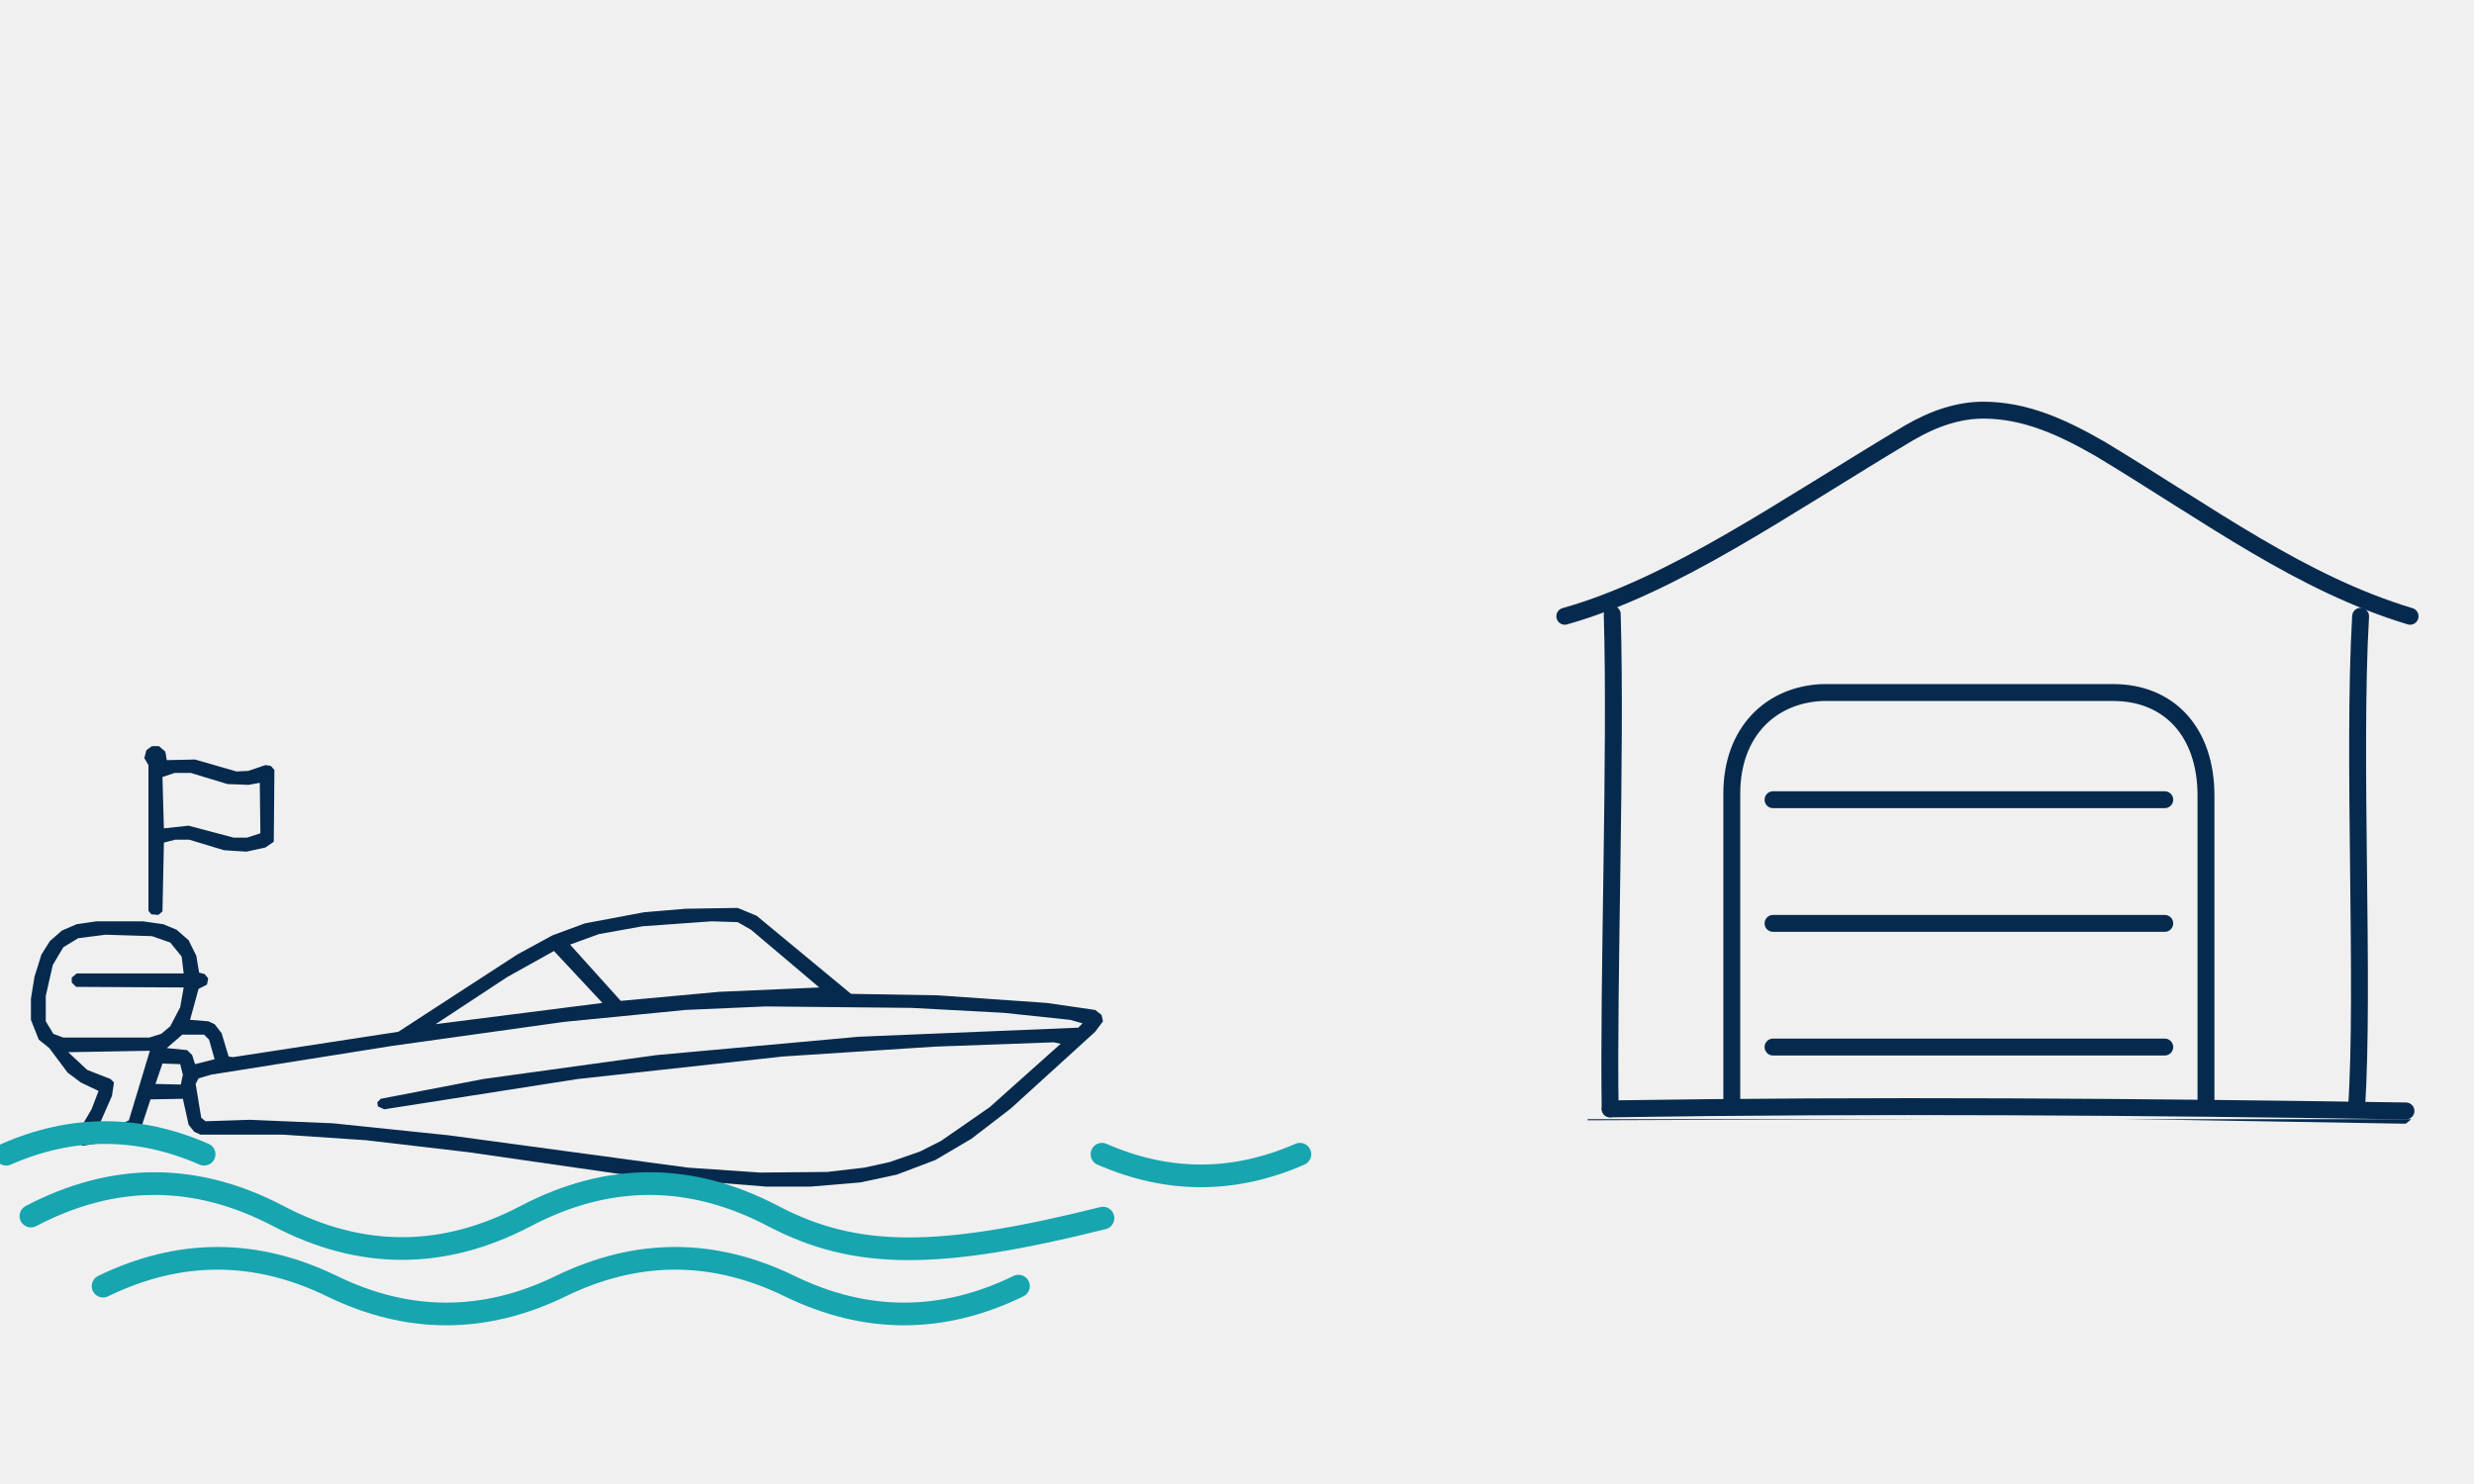
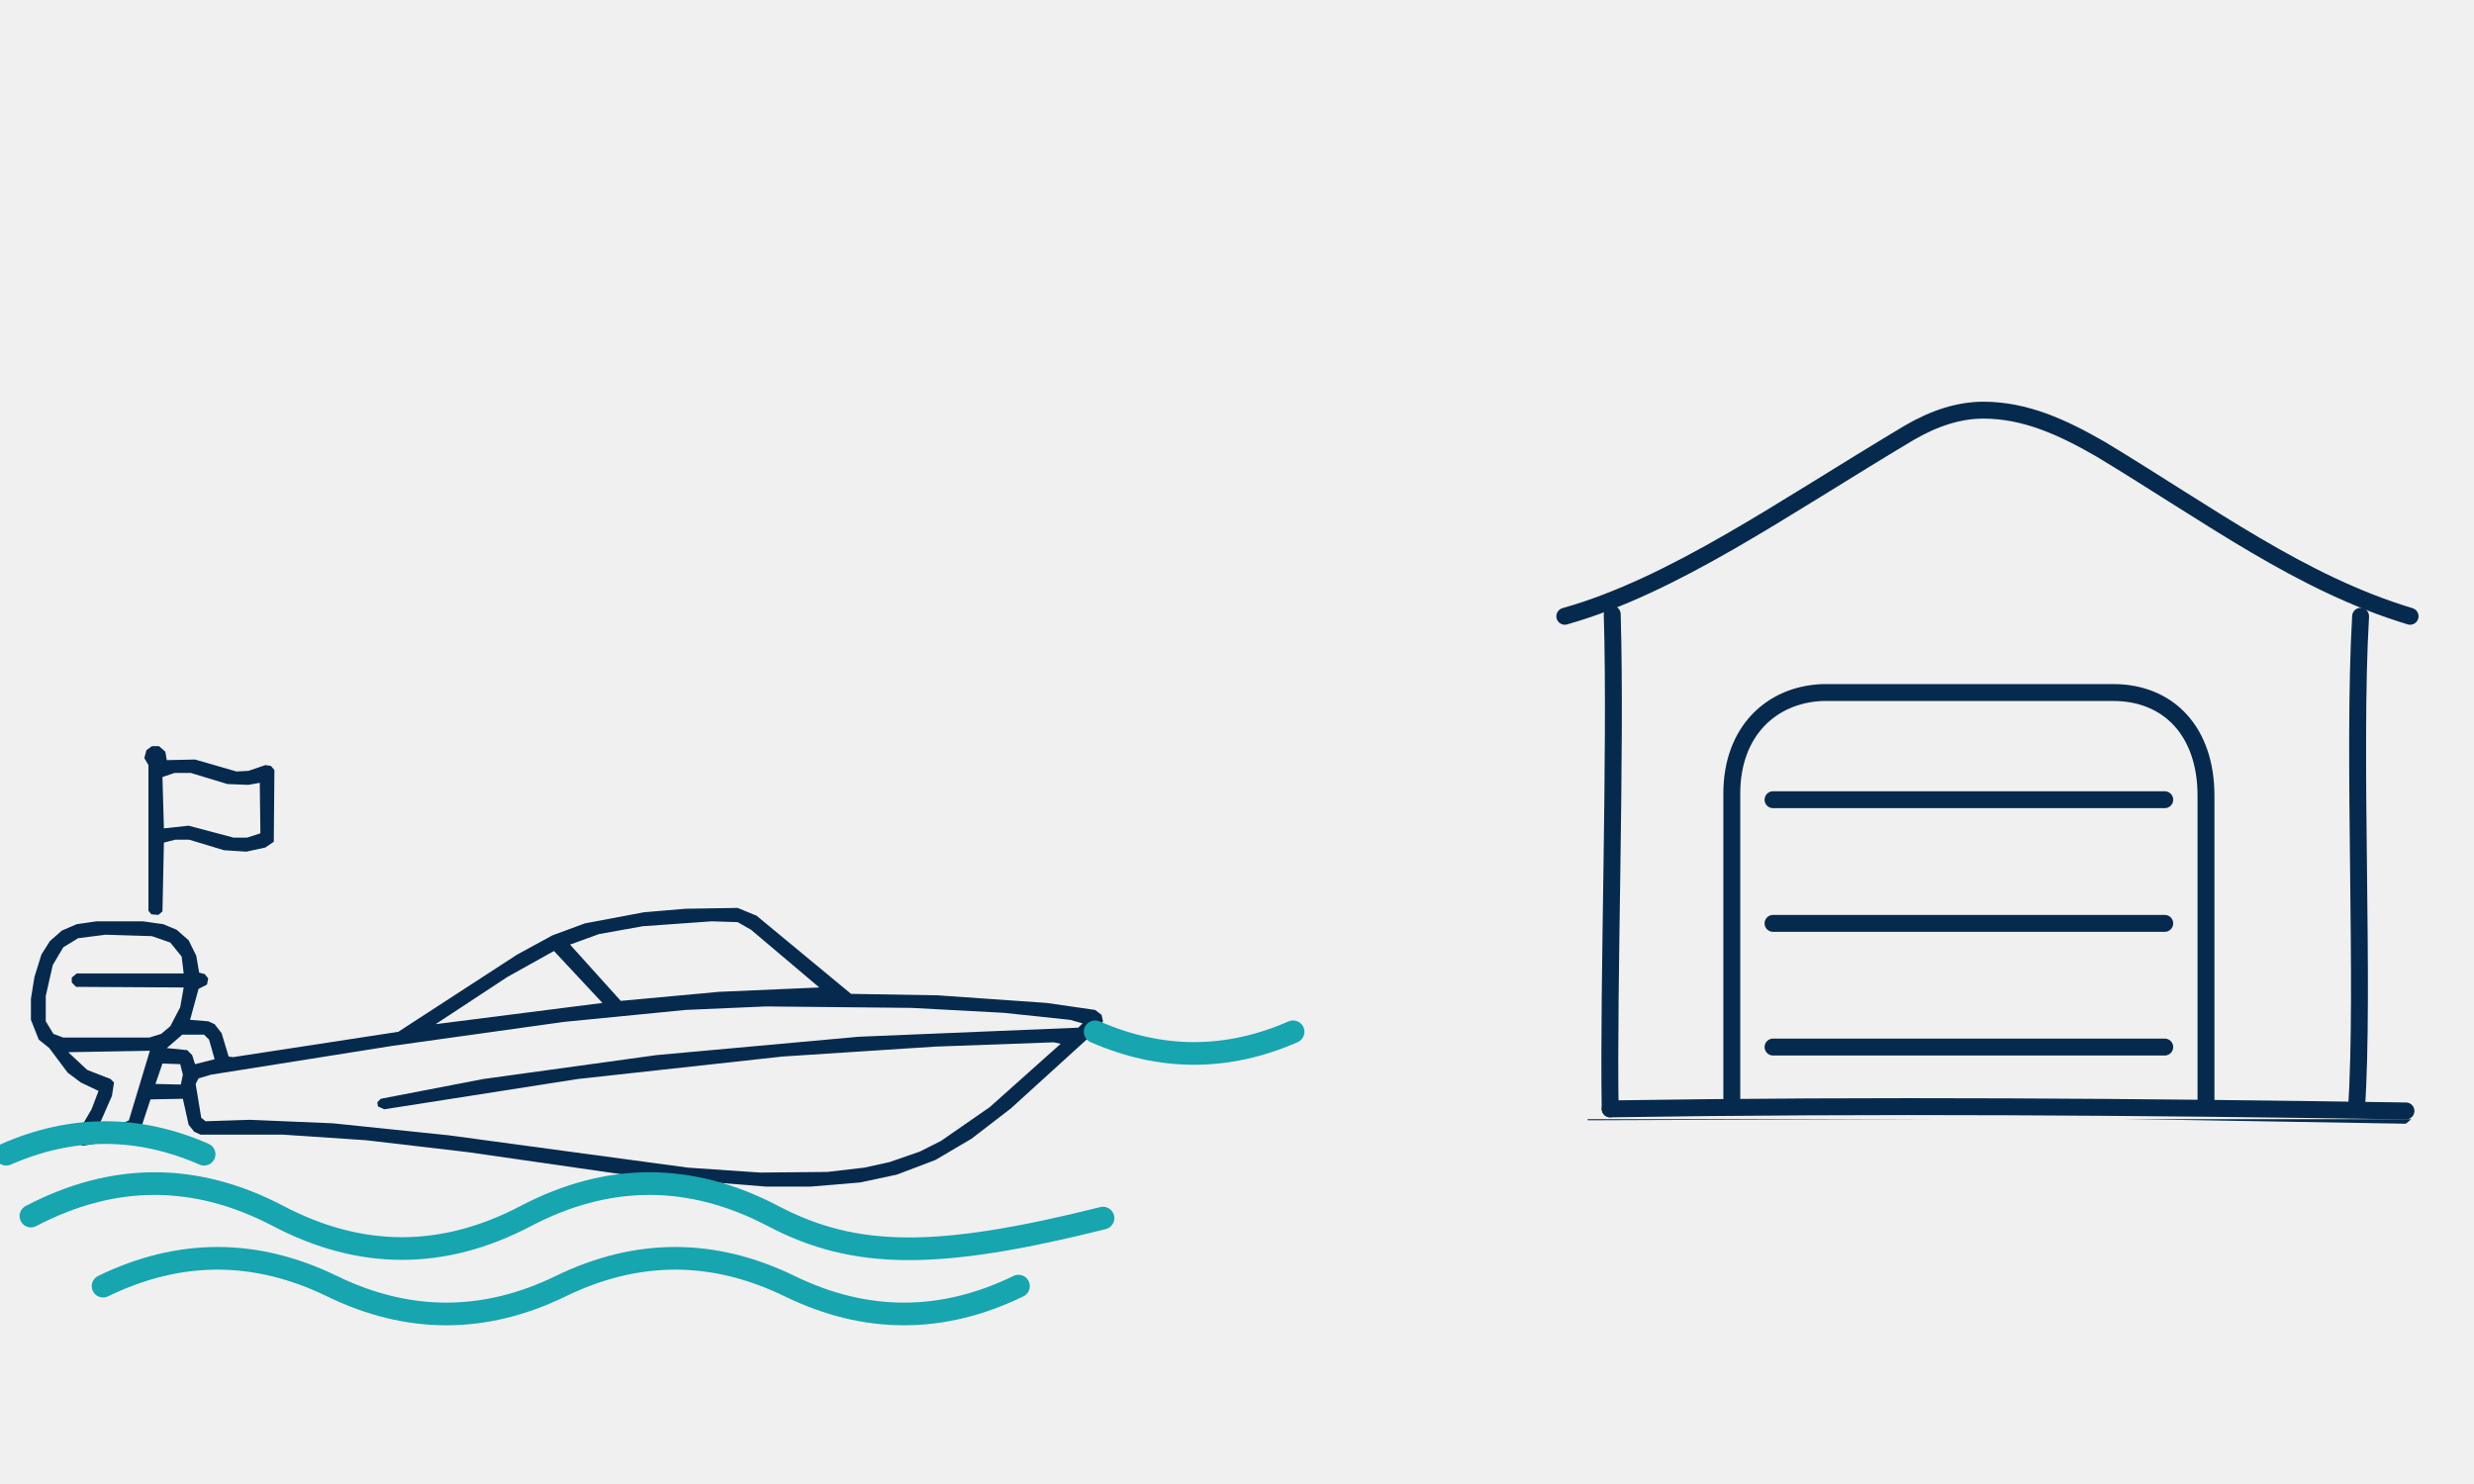
<svg xmlns="http://www.w3.org/2000/svg" viewBox="0 0 120 72" role="img" aria-hidden="true">
  <defs>
    <clipPath id="steg-abstand">
      <rect x="0" y="0" width="120" height="49" />
      <rect x="77" y="49" width="43" height="23" />
    </clipPath>
    <mask id="werft-neu" maskUnits="userSpaceOnUse" x="0" y="0" width="120" height="72">
      <rect width="120" height="72" fill="#fff" />
      <rect x="74.8" y="26" width="43.2" height="28.3" fill="#000" />
    </mask>
  </defs>
  <g fill="none" stroke="#062a4d" stroke-width=".82" stroke-linecap="round" stroke-linejoin="round">
    <path fill="#062a4d" stroke="none" fill-rule="evenodd" d="M53.50 49.55L53.43 49.24L53.12 49.00L50.77 48.66L45.48 48.29L41.28 48.22L36.70 44.43L35.78 44.05L33.25 44.09L31.24 44.26L28.37 44.80L26.80 45.38L25.09 46.31L19.32 50.06L11.30 51.29L11.09 51.26L10.75 50.13L10.41 49.69L10.10 49.55L9.22 49.48L9.63 47.98L10.04 47.77L10.10 47.47L9.93 47.26L9.66 47.19L9.52 46.37L9.15 45.62L8.57 45.11L7.92 44.84L6.93 44.70L4.68 44.70L3.72 44.84L3.00 45.15L2.42 45.66L2.01 46.31L1.67 47.40L1.50 48.46L1.50 49.48L1.88 50.44L2.39 50.85L3.28 52.04L3.92 52.52L4.78 52.93L4.44 53.82L3.72 55.05L3.72 55.35L3.99 55.59L5.67 55.32L6.66 54.94L6.86 54.67L7.30 53.34L8.87 53.31L9.15 54.57L9.42 54.91L9.73 55.05L13.72 55.05L17.75 55.32L22.70 55.90L30.76 57.06L37.15 57.57L39.33 57.57L41.72 57.37L43.50 56.99L45.37 56.28L47.12 55.25L49.03 53.78L53.12 50.06ZM7.88 51.60L8.74 51.63L8.87 52.14L8.77 52.62L7.54 52.59ZM7.27 50.98L6.25 54.36L5.60 54.64L4.71 54.81L5.43 53.17L5.53 52.52L5.36 52.35L4.23 51.91L3.31 51.05ZM8.09 50.85L8.84 50.20L9.90 50.20L10.14 50.44L10.41 51.39L9.46 51.63L9.32 51.19L9.08 50.95ZM52.51 49.65L52.30 49.86L41.65 50.30L31.85 51.19L23.45 52.35L18.47 53.31L18.30 53.48L18.33 53.68L18.64 53.82L28.03 52.35L37.96 51.26L45.34 50.78L51.11 50.57L51.45 50.64L48.00 53.72L45.65 55.35L44.62 55.87L43.15 56.38L41.93 56.65L40.12 56.86L36.87 56.89L33.36 56.65L21.75 55.08L16.15 54.50L12.12 54.33L9.97 54.40L9.76 54.23L9.49 52.59L9.63 52.32L10.24 52.14L19.05 50.74L27.35 49.58L33.25 49.00L37.15 48.83L44.21 48.90L48.69 49.14L51.90 49.48ZM29.22 48.66L21.13 49.69L24.61 47.40L26.87 46.14ZM3.07 45.96L3.79 45.52L5.12 45.35L7.37 45.42L8.26 45.73L8.81 46.41L8.91 47.23L3.72 47.23L3.48 47.43L3.48 47.67L3.69 47.88L8.91 47.91L8.74 48.87L8.26 49.79L7.82 50.16L7.24 50.34L3.07 50.34L2.59 50.16L2.22 49.55L2.22 48.32L2.56 46.82ZM39.74 47.91L34.89 48.12L30.11 48.56L27.65 45.83L29.05 45.32L31.17 44.94L34.52 44.70L35.78 44.74L36.43 45.11ZM13.14 37.16L12.87 37.12L12.05 37.40L11.47 37.43L9.46 36.85L8.09 36.88L8.02 36.47L7.71 36.20L7.37 36.20L7.10 36.40L7.00 36.78L7.20 37.12L7.20 44.19L7.34 44.36L7.68 44.39L7.88 44.22L7.95 40.88L8.50 40.74L9.18 40.74L10.86 41.25L11.95 41.32L12.87 41.12L13.28 40.84L13.31 37.36ZM7.88 37.70L8.47 37.50L9.25 37.50L11.03 38.04L12.05 38.08L12.60 37.98L12.63 40.43L11.98 40.64L11.33 40.64L9.15 40.06L7.95 40.19Z" />
    <g clip-path="url(#steg-abstand)" mask="url(#werft-neu)">
      <path fill="#062a4d" stroke="none" fill-rule="evenodd" d="M117 36.89L116.74 36.69L111.28 35.4L107.46 34.06L104.94 32.82L100.14 30.04L98.49 29.31L96.43 28.85L94.68 28.85L93.55 29.06L91.12 29.93L81.69 34.98L78.86 36.17L75.92 37.05L75.66 37.25L75.66 37.56L75.92 37.77L77.77 37.25L77.88 37.46L78.08 41.12L78.03 43.28L77.31 51.79L72.67 51.94L72.62 51.12L72.36 50.76L71.28 50.65L70.87 50.91L70.76 51.89L70.61 51.99L59.94 51.74L53.34 52.3L50.2 52.36L49.84 52.25L49.78 51.02L49.47 50.76L48.6 50.71L48.19 50.86L47.98 51.17L47.98 52.25L47.21 52.36L47 52.72L47.21 52.97L47.98 53.03L48.03 55.35L48.29 55.5L48.6 55.35L48.65 51.27L49.27 51.38L49.22 54.37L49.27 55.29L49.42 55.45L49.68 55.45L49.84 55.24L49.89 54.42L57.67 54.21L70.71 54.31L70.92 55.35L71.23 55.35L71.38 55.19L71.43 51.22L72.05 51.27L72 54.42L72.05 55.24L72.26 55.4L72.62 55.14L72.67 54.37L101.33 54.26L116.69 54.52L116.95 54.31L116.74 53.85L114.27 53.75L114.47 50.35L114.16 44.73L114.16 41.27L114.58 36.99L116.85 37.36ZM77.41 52.56L77.41 53.75L72.62 53.64L72.67 52.61ZM49.84 53.03L53.13 52.97L59.68 52.41L67.05 52.66L70.76 52.61L70.81 53.64L58.34 53.54L49.89 53.75ZM83.39 42.15L84.16 41.27L84.89 40.86L87.05 40.45L97.72 40.29L99.27 40.45L100.51 40.96L101.33 41.84L101.74 43.13L101.69 53.54L82.93 53.64L82.93 44.11L83.03 43.13ZM84.94 51.32L85.14 51.74L99.58 51.74L99.78 51.53L99.58 51.07L85.2 51.07ZM84.99 47.46L85.14 47.92L99.58 47.92L99.78 47.72L99.78 47.46L99.47 47.25L85.25 47.25ZM85.04 43.75L85.25 44.16L99.58 44.16L99.78 43.95L99.58 43.49L85.3 43.49ZM78.49 37.05L81.54 35.81L84.94 34.16L91.43 30.55L93.29 29.83L94.89 29.52L96.64 29.57L98.7 30.14L106.74 34.52L110.76 35.96L113.86 36.74L113.96 36.89L113.6 39.52L113.44 42.3L113.75 49.68L113.6 53.75L102.46 53.64L102.46 43.59L102.31 42.46L101.95 41.53L101.12 40.55L99.63 39.83L98.08 39.62L87.77 39.73L85.25 40.04L83.91 40.6L82.77 41.84L82.31 43.28L82.15 53.64L78.29 53.75L78.08 52.56L78.08 50.29L78.75 42.97L78.75 39.83ZM105.51 39.52L104.99 40.09L104.68 41.02L104.68 44.93L105.04 45.81L105.45 46.22L106.43 46.58L109.73 46.58L110.87 46.12L111.43 45.35L111.59 44.57L111.59 40.81L111.18 39.78L110.76 39.42L109.94 39.11L106.64 39.11ZM105.92 39.98L106.54 39.73L109.89 39.73L110.25 39.83L110.76 40.29L110.97 40.91L110.97 44.68L110.45 45.65L109.73 45.96L106.54 45.96L105.92 45.76L105.51 45.35L105.3 44.78L105.35 40.81ZM109.32 42.87L108.96 42.77L107.05 44.57L107.05 44.93L107.31 45.04L109.32 43.18ZM109.32 41.22L108.96 41.17L107.05 42.92L107.05 43.23L107.46 43.34L109.32 41.63Z" />
    </g>
    <g fill="none" stroke="#062a4d" stroke-width=".82" stroke-linecap="round" stroke-linejoin="round">
      <path transform="translate(0 -7)" d="M75.9 36.9c5.3-1.5 10.5-5.2 16.7-8.9 1.2-.7 2.4-1.1 3.6-1.1 2 0 3.8.8 5.7 1.9 5.3 3.2 9.7 6.5 15 8.1" />
      <path d="M78.2 29.8c.2 6.7-.2 17.8-.1 24M114.5 29.9c-.4 6.8.2 18-.2 23.9" />
      <path d="M84 53.7V38.5c0-3 1.9-4.8 4.4-4.9h14.1c2.7 0 4.5 1.9 4.5 5v15.1" />
      <path d="M86 38.8h19M86 44.8h19M86 50.8h19" />
      <path d="M78.1 53.8c12.8-.2 25.7-.1 38.6.1" />
    </g>
  </g>
  <g fill="none" stroke="#17a5af" stroke-width="1.1" stroke-linecap="round" transform="translate(0 -2.7)">
-     <path d="M.3 58.7c3.2-1.4 6.4-1.4 9.6 0M53.45 58.7c3.2 1.4 6.4 1.4 9.6 0" />
+     <path d="M.3 58.7c3.2-1.4 6.4-1.4 9.6 0M53.12 52.76c3.2 1.4 6.4 1.4 9.6 0" />
    <path d="M1.5 61.7c4-2.1 8-2.1 12 0s8 2.1 12 0 8-2.1 12 0 8 2.1 16 .1" />
    <path d="M5 65.1c3.7-1.8 7.4-1.8 11.1 0s7.4 1.8 11.1 0 7.4-1.8 11.1 0 7.4 1.8 11.1 0" />
  </g>
</svg>
